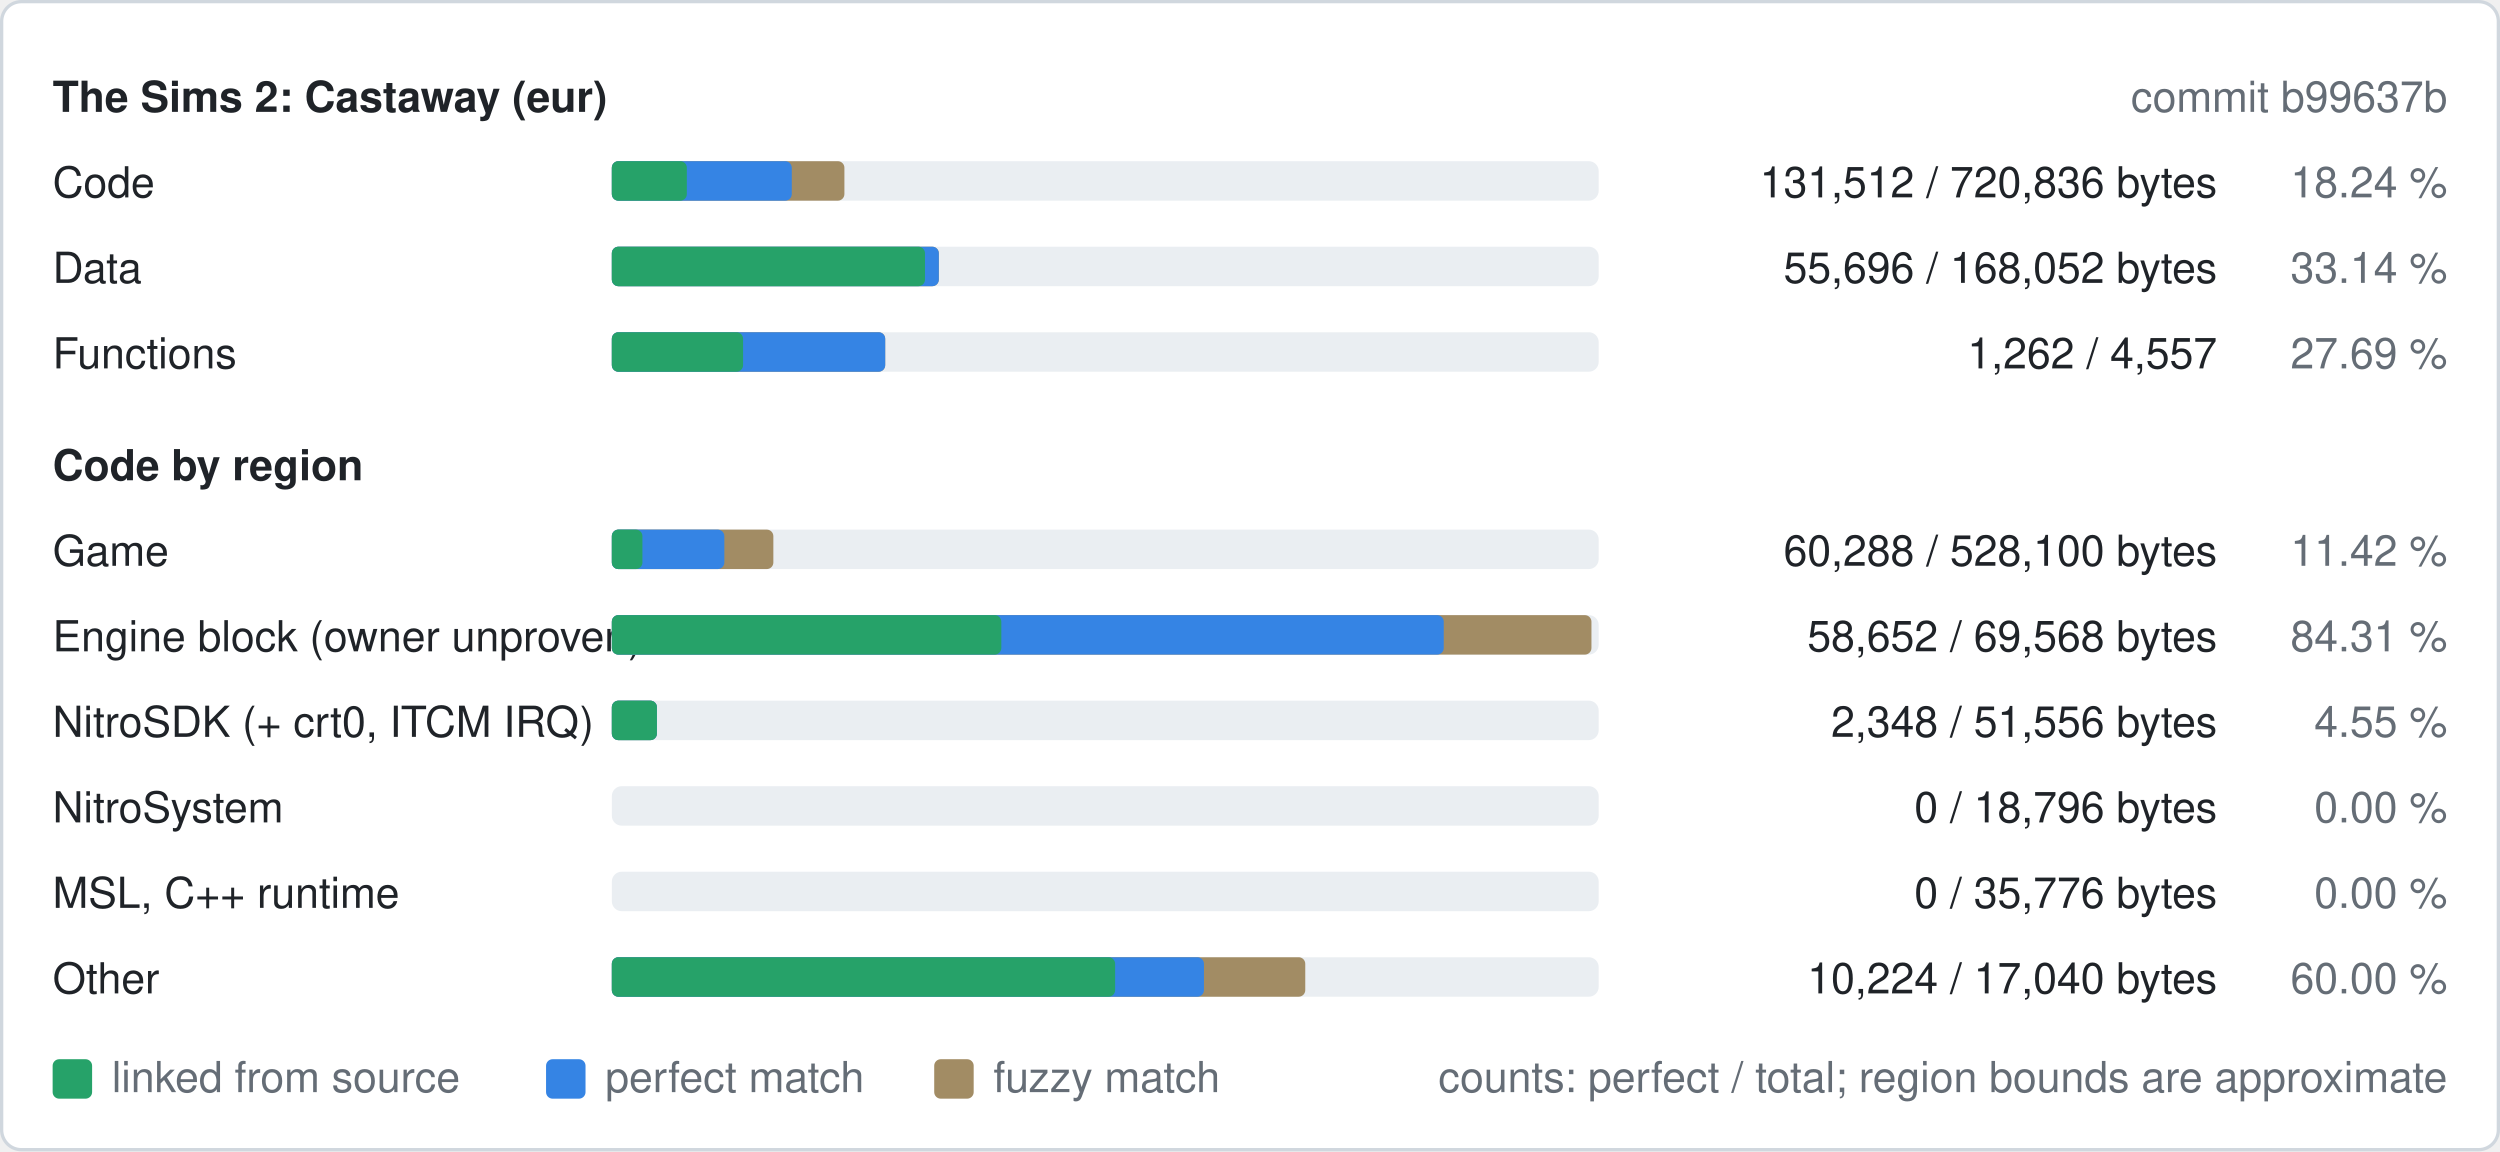
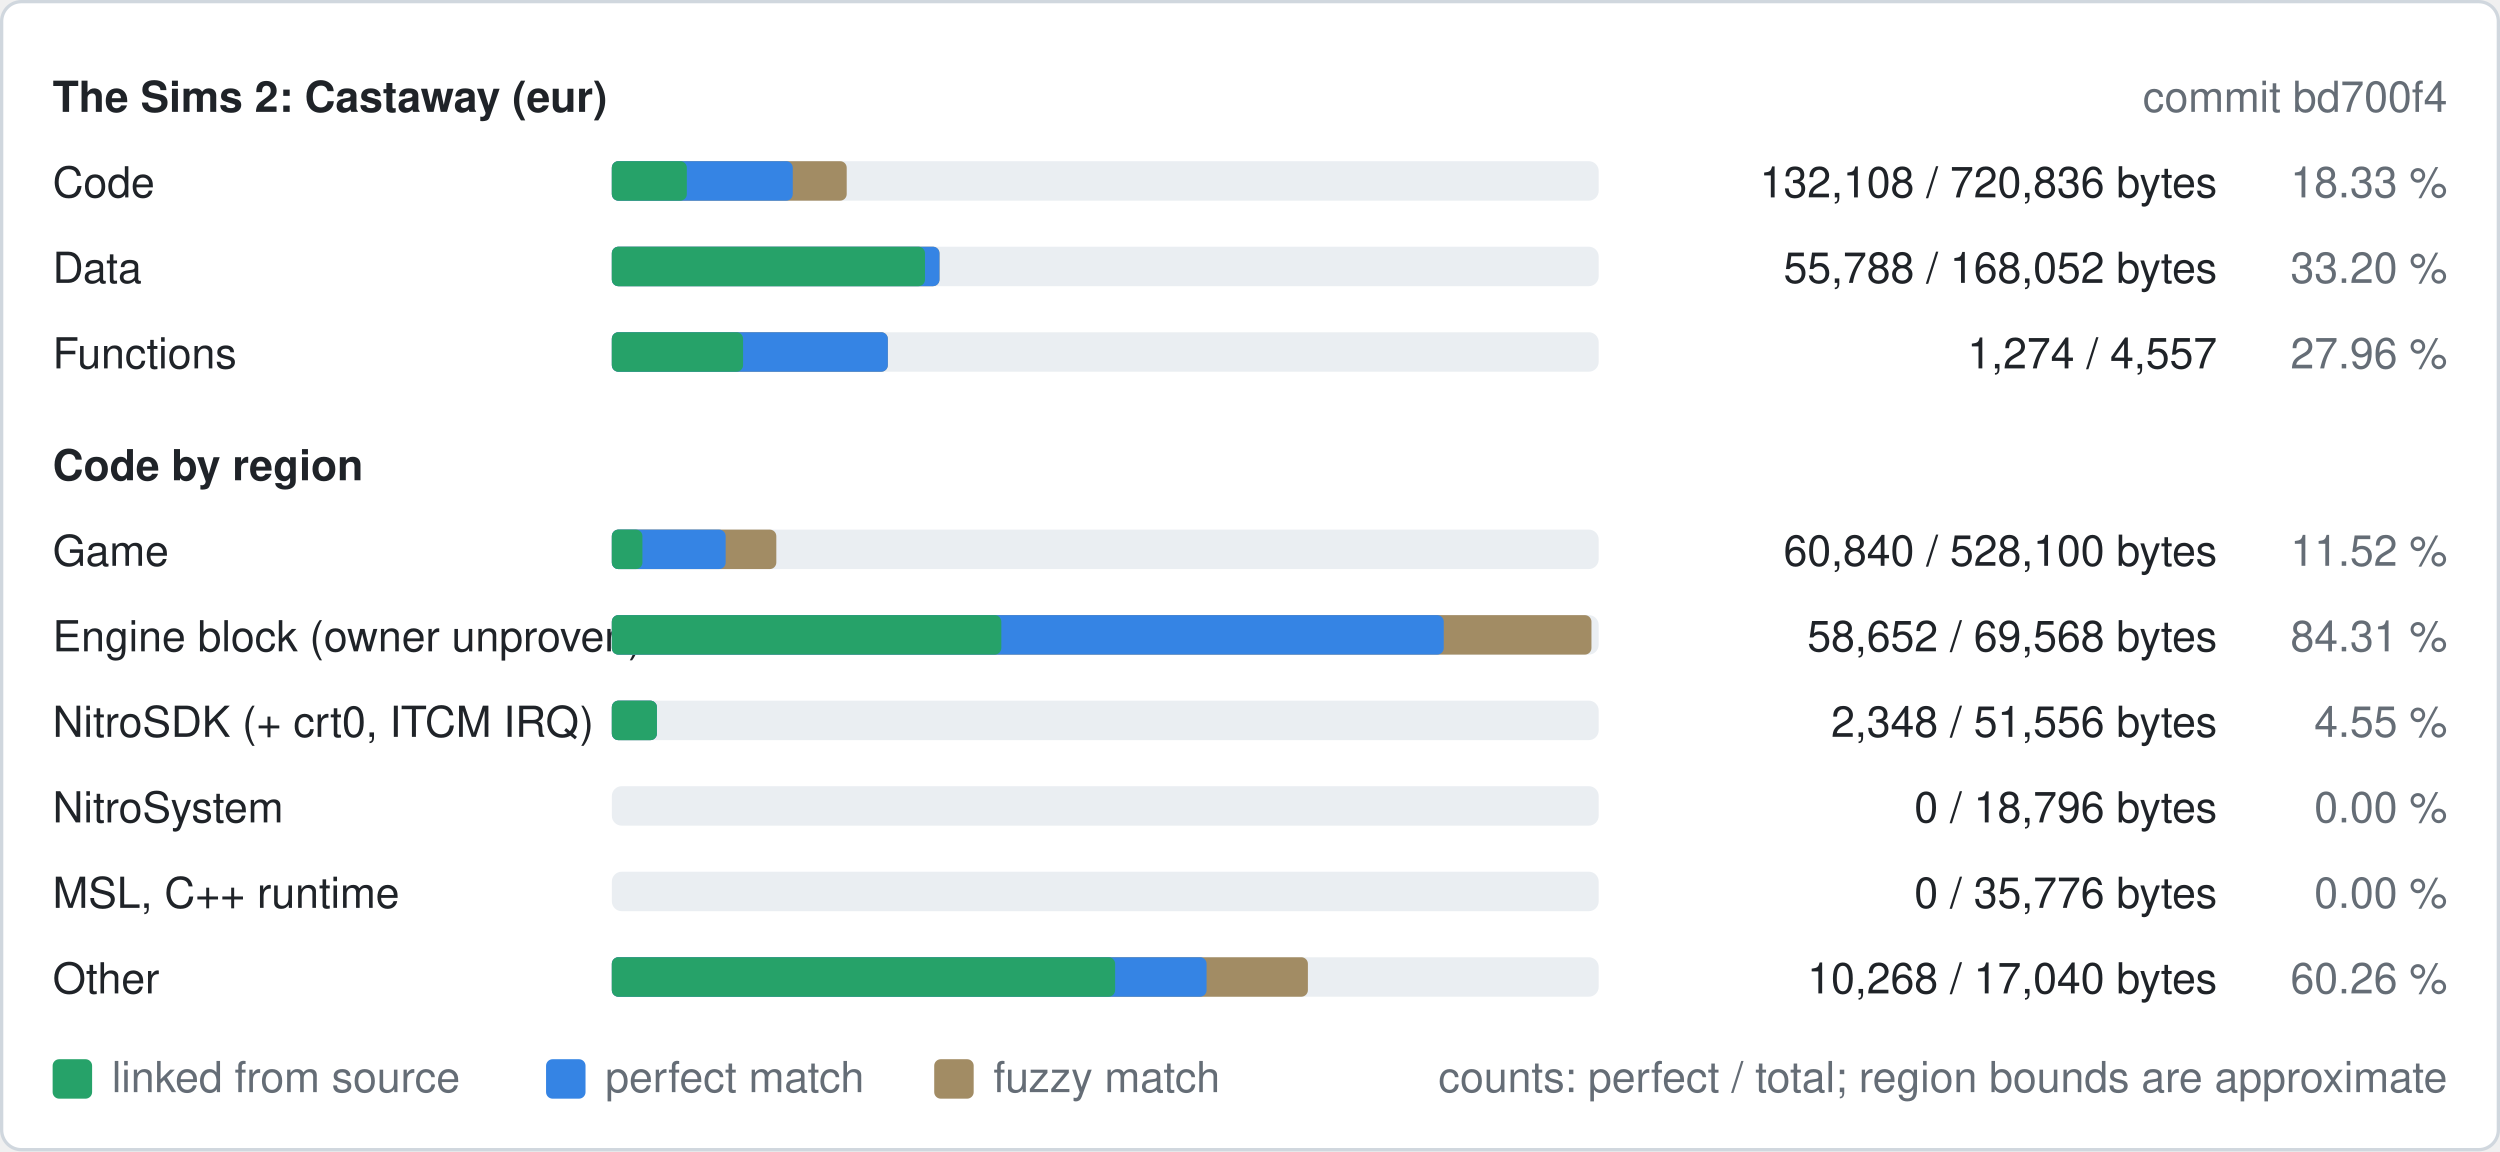
<svg xmlns="http://www.w3.org/2000/svg" width="760" height="350" viewBox="0 0 760 350" role="img" aria-label="Decompilation progress of eur">
  <style>
text{font-family:-apple-system,BlinkMacSystemFont,"Segoe UI",Helvetica,Arial,sans-serif;font-size:13px}
.b{font-weight:600}
.bg{fill:#ffffff;stroke:#d0d7de}.t{fill:#1f2328}.m{fill:#656d76}.track{fill:#eaeef2}.fuzzy{fill:#a28c64}.perfect{fill:#3584e4}.linked{fill:#26a269}
@media (prefers-color-scheme: dark){.bg{fill:#0d1117;stroke:#30363d}.t{fill:#e6edf3}.m{fill:#8d96a0}.track{fill:#21262d}.fuzzy{fill:#a28c64}.perfect{fill:#3584e4}.linked{fill:#2ec27e}}
</style>
  <rect class="bg" x="0.5" y="0.5" width="759" height="349" rx="6" />
  <text class="t b" x="16" y="34">The Sims 2: Castaway (eur)</text>
-   <text class="m" x="744" y="34" text-anchor="end">commit b99637b</text>
+   <text class="m" x="744" y="34" text-anchor="end">commit bd700f4</text>
  <text class="t" x="16" y="60">Code</text>
  <rect class="track" x="186" y="49" width="300" height="12" rx="3" />
-   <rect class="fuzzy" x="186" y="49" width="70.7" height="12" rx="2" />
-   <rect class="perfect" x="186" y="49" width="54.7" height="12" rx="2" />
+   <rect class="fuzzy" x="186" y="49" width="71.4" height="12" rx="2" />
+   <rect class="perfect" x="186" y="49" width="55.0" height="12" rx="2" />
  <rect class="linked" x="186" y="49" width="22.8" height="12" rx="2" />
-   <text class="t" x="674" y="60" text-anchor="end">131,512 / 720,836 bytes</text>
-   <text class="m" x="744" y="60" text-anchor="end">18.24 %</text>
+   <text class="t" x="674" y="60" text-anchor="end">132,108 / 720,836 bytes</text>
+   <text class="m" x="744" y="60" text-anchor="end">18.33 %</text>
  <text class="t" x="16" y="86">Data</text>
  <rect class="track" x="186" y="75" width="300" height="12" rx="3" />
-   <rect class="fuzzy" x="186" y="75" width="99.4" height="12" rx="2" />
-   <rect class="perfect" x="186" y="75" width="99.4" height="12" rx="2" />
+   <rect class="fuzzy" x="186" y="75" width="99.6" height="12" rx="2" />
+   <rect class="perfect" x="186" y="75" width="99.6" height="12" rx="2" />
  <rect class="linked" x="186" y="75" width="95.2" height="12" rx="2" />
-   <text class="t" x="674" y="86" text-anchor="end">55,696 / 168,052 bytes</text>
-   <text class="m" x="744" y="86" text-anchor="end">33.14 %</text>
+   <text class="t" x="674" y="86" text-anchor="end">55,788 / 168,052 bytes</text>
+   <text class="m" x="744" y="86" text-anchor="end">33.20 %</text>
  <text class="t" x="16" y="112">Functions</text>
  <rect class="track" x="186" y="101" width="300" height="12" rx="3" />
-   <rect class="fuzzy" x="186" y="101" width="83.1" height="12" rx="2" />
-   <rect class="perfect" x="186" y="101" width="83.1" height="12" rx="2" />
+   <rect class="fuzzy" x="186" y="101" width="83.9" height="12" rx="2" />
+   <rect class="perfect" x="186" y="101" width="83.9" height="12" rx="2" />
  <rect class="linked" x="186" y="101" width="39.9" height="12" rx="2" />
-   <text class="t" x="674" y="112" text-anchor="end">1,262 / 4,557</text>
-   <text class="m" x="744" y="112" text-anchor="end">27.69 %</text>
+   <text class="t" x="674" y="112" text-anchor="end">1,274 / 4,557</text>
+   <text class="m" x="744" y="112" text-anchor="end">27.96 %</text>
  <text class="t b" x="16" y="146">Code by region</text>
  <text class="t" x="16" y="172">Game</text>
  <rect class="track" x="186" y="161" width="300" height="12" rx="3" />
-   <rect class="fuzzy" x="186" y="161" width="49.1" height="12" rx="2" />
-   <rect class="perfect" x="186" y="161" width="34.2" height="12" rx="2" />
+   <rect class="fuzzy" x="186" y="161" width="50.0" height="12" rx="2" />
+   <rect class="perfect" x="186" y="161" width="34.6" height="12" rx="2" />
  <rect class="linked" x="186" y="161" width="9.3" height="12" rx="2" />
-   <text class="t" x="674" y="172" text-anchor="end">60,288 / 528,100 bytes</text>
-   <text class="m" x="744" y="172" text-anchor="end">11.42 %</text>
+   <text class="t" x="674" y="172" text-anchor="end">60,840 / 528,100 bytes</text>
+   <text class="m" x="744" y="172" text-anchor="end">11.52 %</text>
  <text class="t" x="16" y="198">Engine block (owner unproven)</text>
  <rect class="track" x="186" y="187" width="300" height="12" rx="3" />
  <rect class="fuzzy" x="186" y="187" width="297.8" height="12" rx="2" />
  <rect class="perfect" x="186" y="187" width="252.9" height="12" rx="2" />
  <rect class="linked" x="186" y="187" width="118.4" height="12" rx="2" />
  <text class="t" x="674" y="198" text-anchor="end">58,652 / 69,568 bytes</text>
  <text class="m" x="744" y="198" text-anchor="end">84.31 %</text>
  <text class="t" x="16" y="224">NitroSDK (+ crt0, ITCM IRQ)</text>
  <rect class="track" x="186" y="213" width="300" height="12" rx="3" />
  <rect class="fuzzy" x="186" y="213" width="13.7" height="12" rx="2" />
  <rect class="perfect" x="186" y="213" width="13.7" height="12" rx="2" />
  <rect class="linked" x="186" y="213" width="13.7" height="12" rx="2" />
  <text class="t" x="674" y="224" text-anchor="end">2,348 / 51,556 bytes</text>
  <text class="m" x="744" y="224" text-anchor="end">4.55 %</text>
  <text class="t" x="16" y="250">NitroSystem</text>
  <rect class="track" x="186" y="239" width="300" height="12" rx="3" />
  <text class="t" x="674" y="250" text-anchor="end">0 / 18,796 bytes</text>
  <text class="m" x="744" y="250" text-anchor="end">0.00 %</text>
  <text class="t" x="16" y="276">MSL, C++ runtime</text>
  <rect class="track" x="186" y="265" width="300" height="12" rx="3" />
  <text class="t" x="674" y="276" text-anchor="end">0 / 35,776 bytes</text>
  <text class="m" x="744" y="276" text-anchor="end">0.00 %</text>
  <text class="t" x="16" y="302">Other</text>
  <rect class="track" x="186" y="291" width="300" height="12" rx="3" />
-   <rect class="fuzzy" x="186" y="291" width="210.8" height="12" rx="2" />
-   <rect class="perfect" x="186" y="291" width="180.0" height="12" rx="2" />
+   <rect class="fuzzy" x="186" y="291" width="211.6" height="12" rx="2" />
+   <rect class="perfect" x="186" y="291" width="180.8" height="12" rx="2" />
  <rect class="linked" x="186" y="291" width="153.0" height="12" rx="2" />
-   <text class="t" x="674" y="302" text-anchor="end">10,224 / 17,040 bytes</text>
-   <text class="m" x="744" y="302" text-anchor="end">60.00 %</text>
+   <text class="t" x="674" y="302" text-anchor="end">10,268 / 17,040 bytes</text>
+   <text class="m" x="744" y="302" text-anchor="end">60.26 %</text>
  <rect class="linked" x="16" y="322" width="12" height="12" rx="2" />
  <text class="m" x="34" y="332">linked from source</text>
  <rect class="perfect" x="166" y="322" width="12" height="12" rx="2" />
  <text class="m" x="184" y="332">perfect match</text>
  <rect class="fuzzy" x="284" y="322" width="12" height="12" rx="2" />
  <text class="m" x="302" y="332">fuzzy match</text>
  <text class="m" x="744" y="332" text-anchor="end">counts: perfect / total; region bounds are approximate</text>
</svg>
